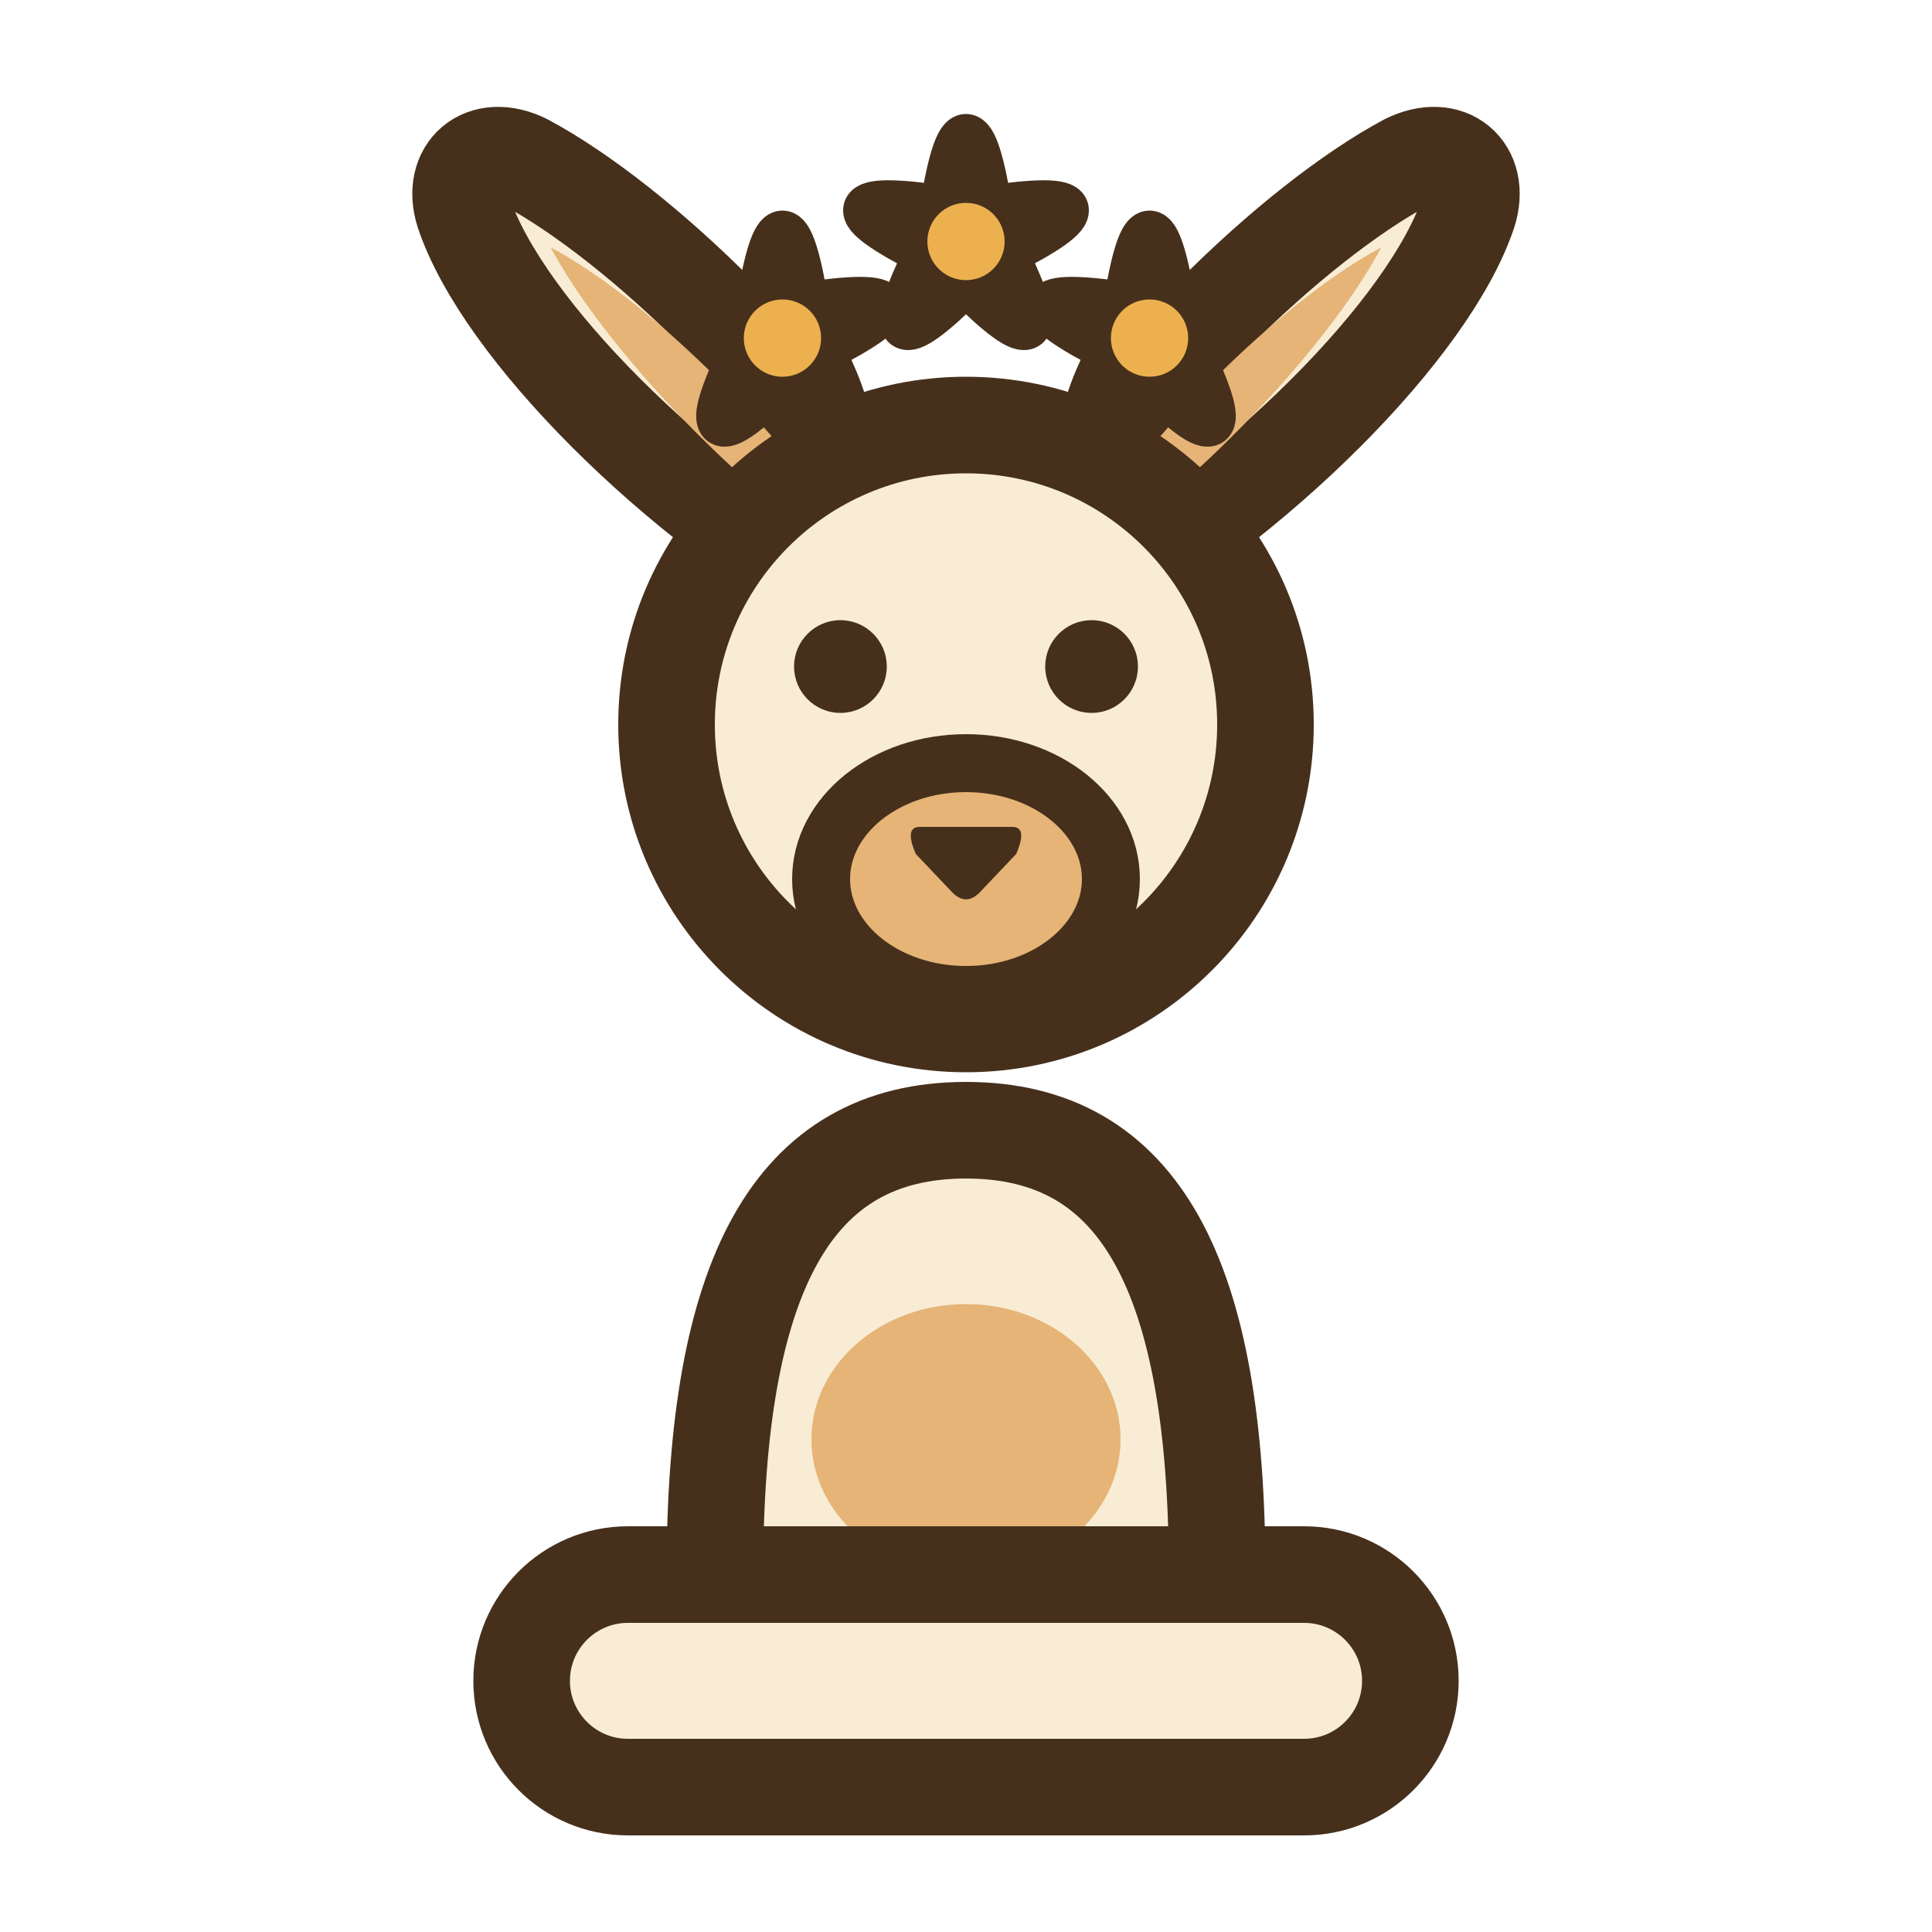
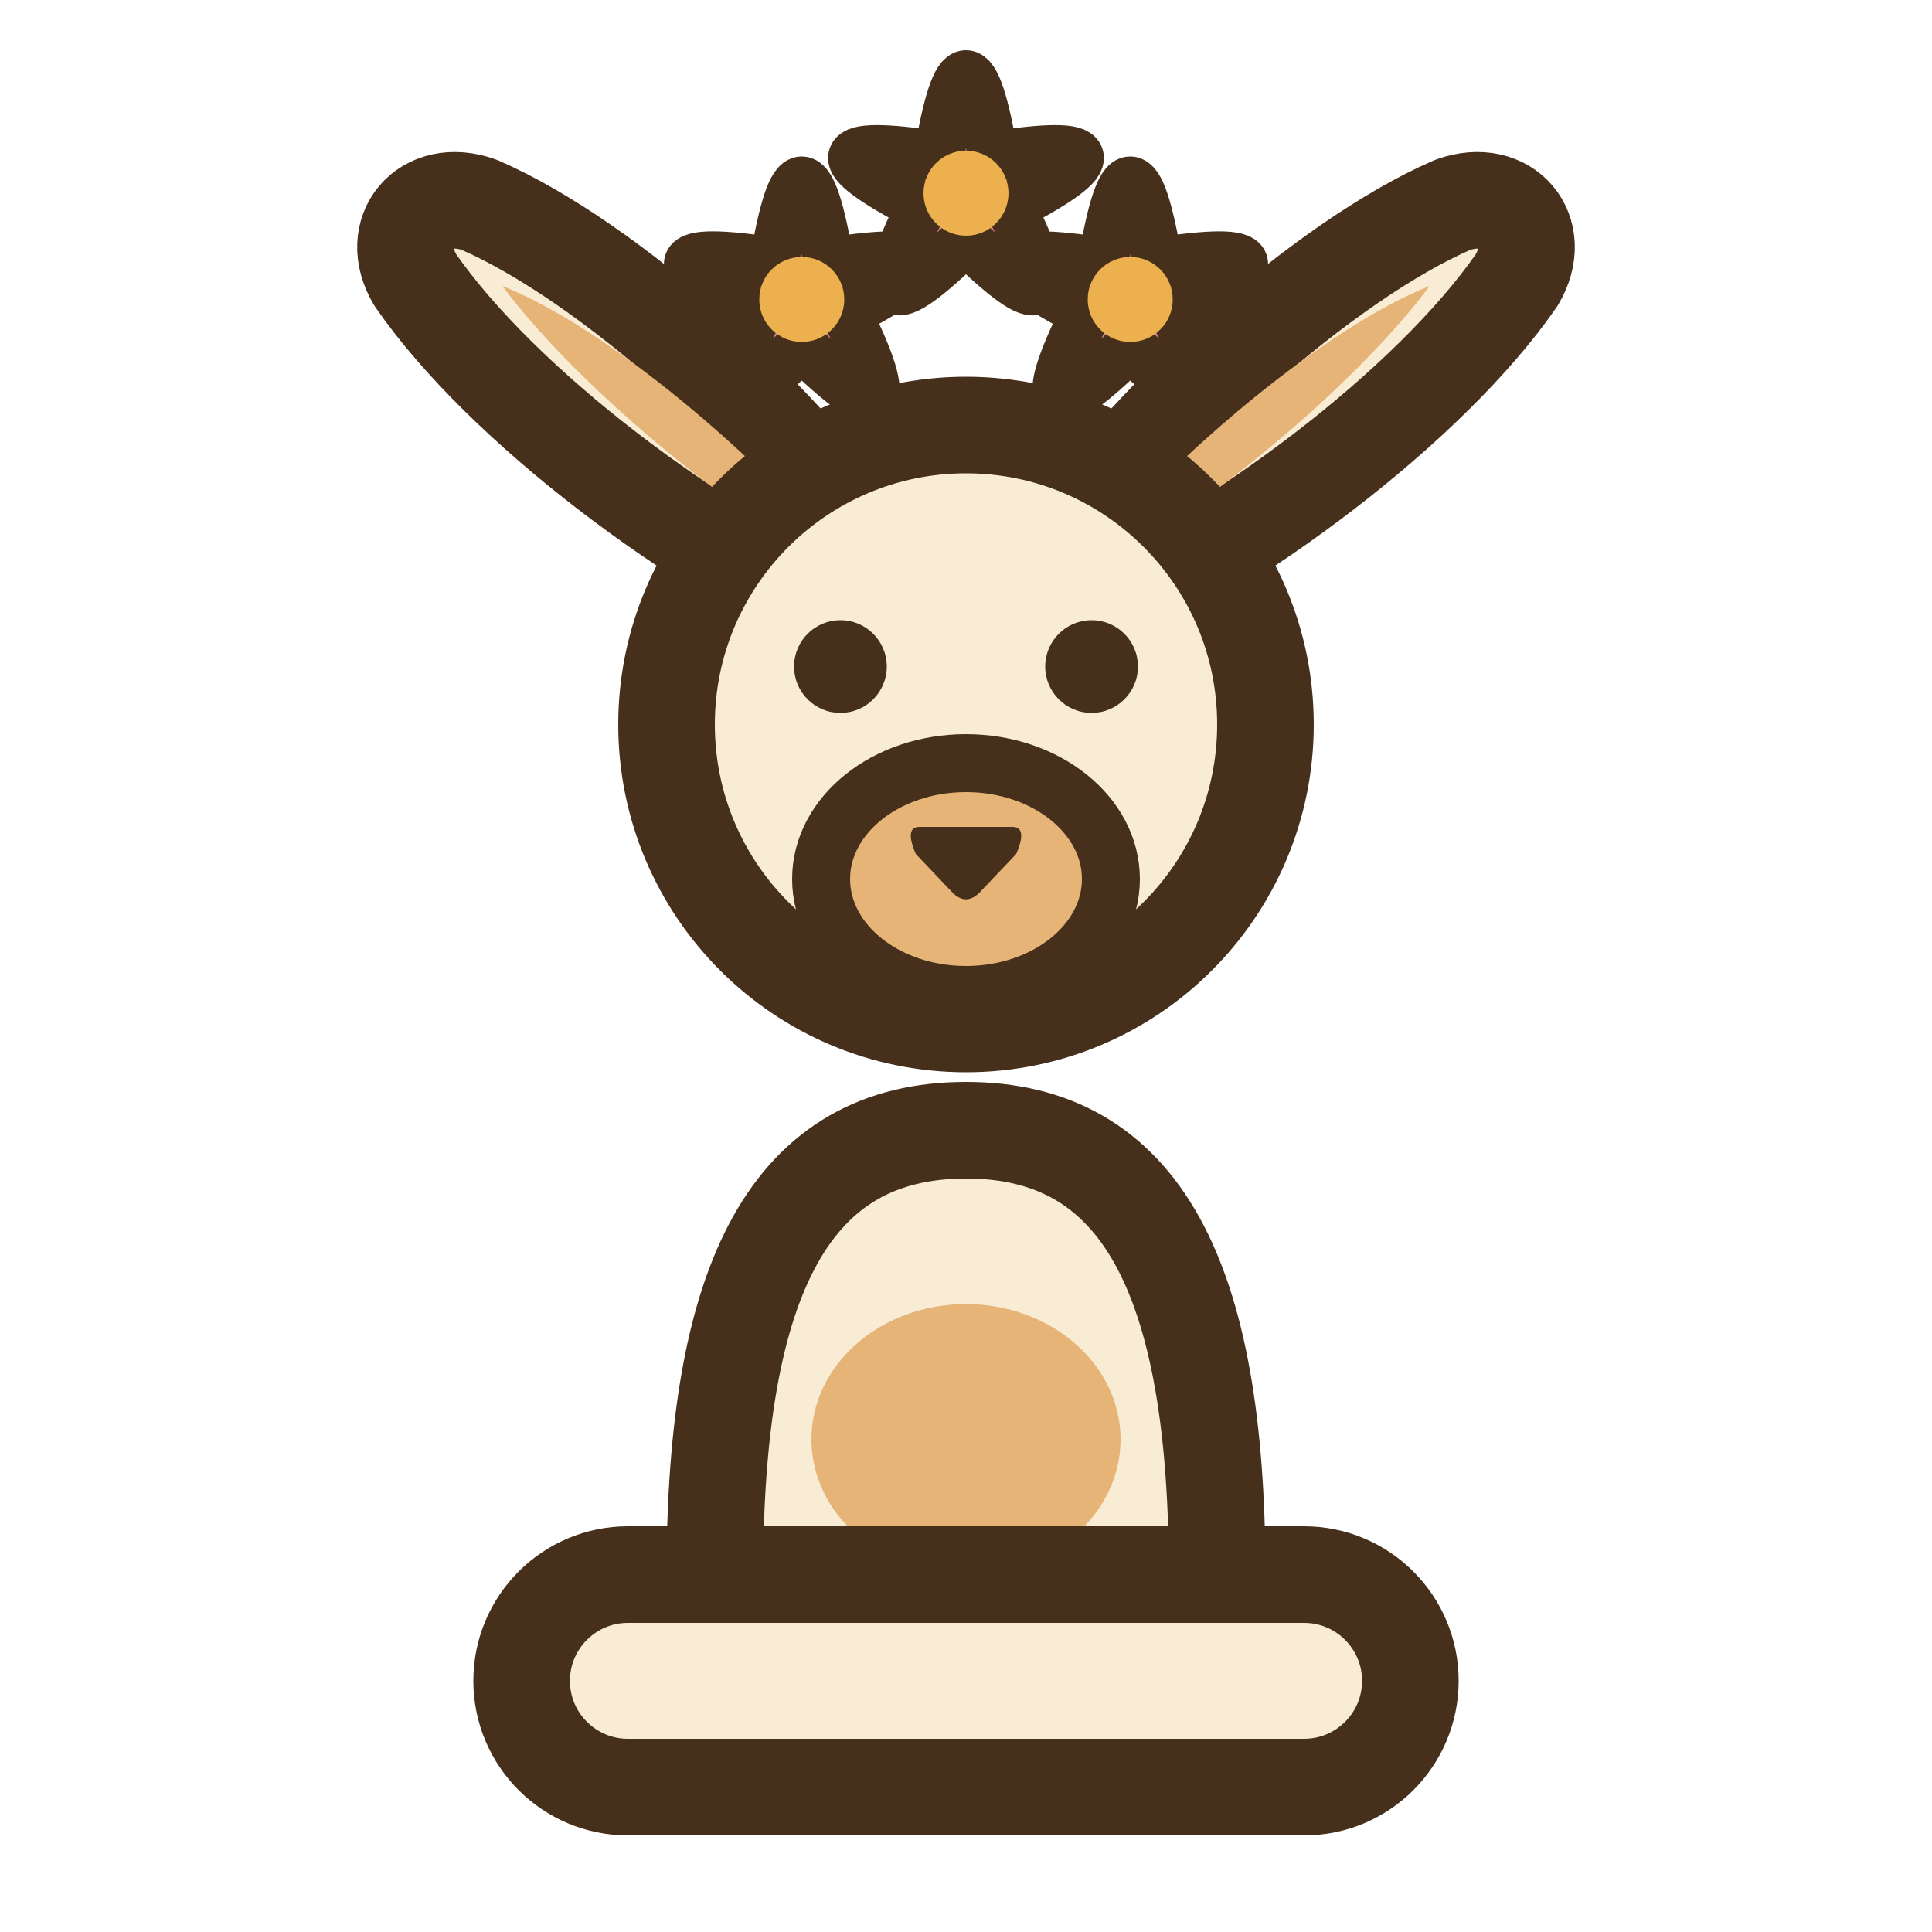
<svg xmlns="http://www.w3.org/2000/svg" viewBox="0 0 100 100">
  <g stroke-linecap="round" stroke-linejoin="round">
-     <path d="M44,31 C35,26 26,17 24,11 C23.3,8.8 25,7.3 27.2,8.4 C33,11.5 42,20 46,28 Z" fill="#f8ecd4" stroke="#46301c" stroke-width="5" />
-     <path d="M56,31 C65,26 74,17 76,11 C76.7,8.8 75,7.3 72.8,8.4 C67,11.5 58,20 54,28 Z" fill="#f8ecd4" stroke="#46301c" stroke-width="5" />
-     <path d="M42.5,28 C37,24 31,17.5 28.5,12.8 C33.5,15.5 39.5,21.5 43.5,27 Z" fill="#e5b476" />
-     <path d="M57.5,28 C63,24 69,17.5 71.5,12.8 C66.5,15.5 60.5,21.5 56.5,27 Z" fill="#e5b476" />
+     <path d="M44,32 C36,28.5 26,21 21.5,14.5 C20,12 22,9.6 24.8,10.6 C31.5,13.5 41,22 45.5,29 Z" fill="#f8ecd4" stroke="#46301c" stroke-width="5" />
+     <path d="M56,32 C64,28.5 74,21 78.5,14.5 C80,12 78,9.6 75.2,10.6 C68.5,13.5 59,22 54.5,29 Z" fill="#f8ecd4" stroke="#46301c" stroke-width="5" />
+     <path d="M42.5,29 C36.5,25.5 29.5,19.5 26,14.8 C31.5,17 39,23.5 43,28.2 Z" fill="#e5b476" />
+     <path d="M57.5,29 C63.5,25.5 70.5,19.5 74,14.8 C68.5,17 61,23.5 57,28.2 Z" fill="#e5b476" />
    <path d="M37,81.5 C37,66 41,58.5 50,58.5 C59,58.5 63,66 63,81.5 Z" fill="#f8ecd4" stroke="#46301c" stroke-width="5" />
    <ellipse cx="50" cy="74.5" rx="8" ry="7" fill="#e5b476" />
    <circle cx="50" cy="37.5" r="15.5" fill="#f8ecd4" stroke="#46301c" stroke-width="5" />
-     <path d="M39.3,15.8 Q40.5,8.4 41.7,15.8 Q49.2,14.7 42.5,18.1 Q45.8,24.9 40.5,19.6 Q35.2,24.9 38.5,18.1 Q31.8,14.7 39.3,15.8 Z" fill="#e88ea6" stroke="#46301c" stroke-width="2.4" />
-     <circle cx="40.5" cy="17.5" r="2" fill="#ecb14e" stroke="none" />
-     <path d="M58.3,15.8 Q59.5,8.4 60.7,15.8 Q68.2,14.7 61.5,18.1 Q64.8,24.9 59.5,19.6 Q54.2,24.9 57.5,18.1 Q50.8,14.7 58.3,15.8 Z" fill="#e88ea6" stroke="#46301c" stroke-width="2.4" />
-     <circle cx="59.5" cy="17.5" r="2" fill="#ecb14e" stroke="none" />
-     <path d="M48.8,10.8 Q50.0,3.4 51.2,10.8 Q58.7,9.7 52.0,13.1 Q55.3,19.9 50.0,14.6 Q44.7,19.9 48.0,13.1 Q41.3,9.7 48.8,10.8 Z" fill="#e88ea6" stroke="#46301c" stroke-width="2.4" />
-     <circle cx="50" cy="12.5" r="2" fill="#ecb14e" stroke="none" />
+     <path d="M40.1,13.6 Q41.5,5.2 42.9,13.6 Q51.3,12.3 43.8,16.2 Q47.6,23.9 41.5,17.9 Q35.4,23.9 39.2,16.2 Q31.7,12.3 40.1,13.6 Z" fill="#dd7f99" stroke="#46301c" stroke-width="2.6" />
+     <circle cx="41.5" cy="15.5" r="2.2" fill="#ecb14e" stroke="none" />
+     <path d="M57.1,13.6 Q58.5,5.2 59.9,13.6 Q68.3,12.3 60.8,16.2 Q64.6,23.9 58.5,17.9 Q52.4,23.9 56.2,16.2 Q48.7,12.3 57.1,13.6 Z" fill="#dd7f99" stroke="#46301c" stroke-width="2.6" />
+     <circle cx="58.5" cy="15.5" r="2.2" fill="#ecb14e" stroke="none" />
+     <path d="M48.6,8.1 Q50.0,-0.3 51.4,8.1 Q59.8,6.8 52.3,10.7 Q56.1,18.4 50.0,12.4 Q43.9,18.4 47.7,10.7 Q40.2,6.8 48.6,8.1 Z" fill="#dd7f99" stroke="#46301c" stroke-width="2.6" />
+     <circle cx="50" cy="10" r="2.2" fill="#ecb14e" stroke="none" />
    <ellipse cx="50" cy="45.5" rx="7.5" ry="6" fill="#e5b476" stroke="#46301c" stroke-width="3" />
    <path d="M47.6,42.8 L52.4,42.8 Q53.2,42.8 52.6,44.2 L50.7,46.2 Q50,46.9 49.3,46.2 L47.4,44.2 Q46.8,42.8 47.6,42.8 Z" fill="#46301c" />
    <circle cx="43.5" cy="34.5" r="2.4" fill="#46301c" />
    <circle cx="56.5" cy="34.5" r="2.4" fill="#46301c" />
    <rect x="27" y="81.5" width="46" height="11" rx="5.5" fill="#f8ecd4" stroke="#46301c" stroke-width="5" />
  </g>
</svg>
